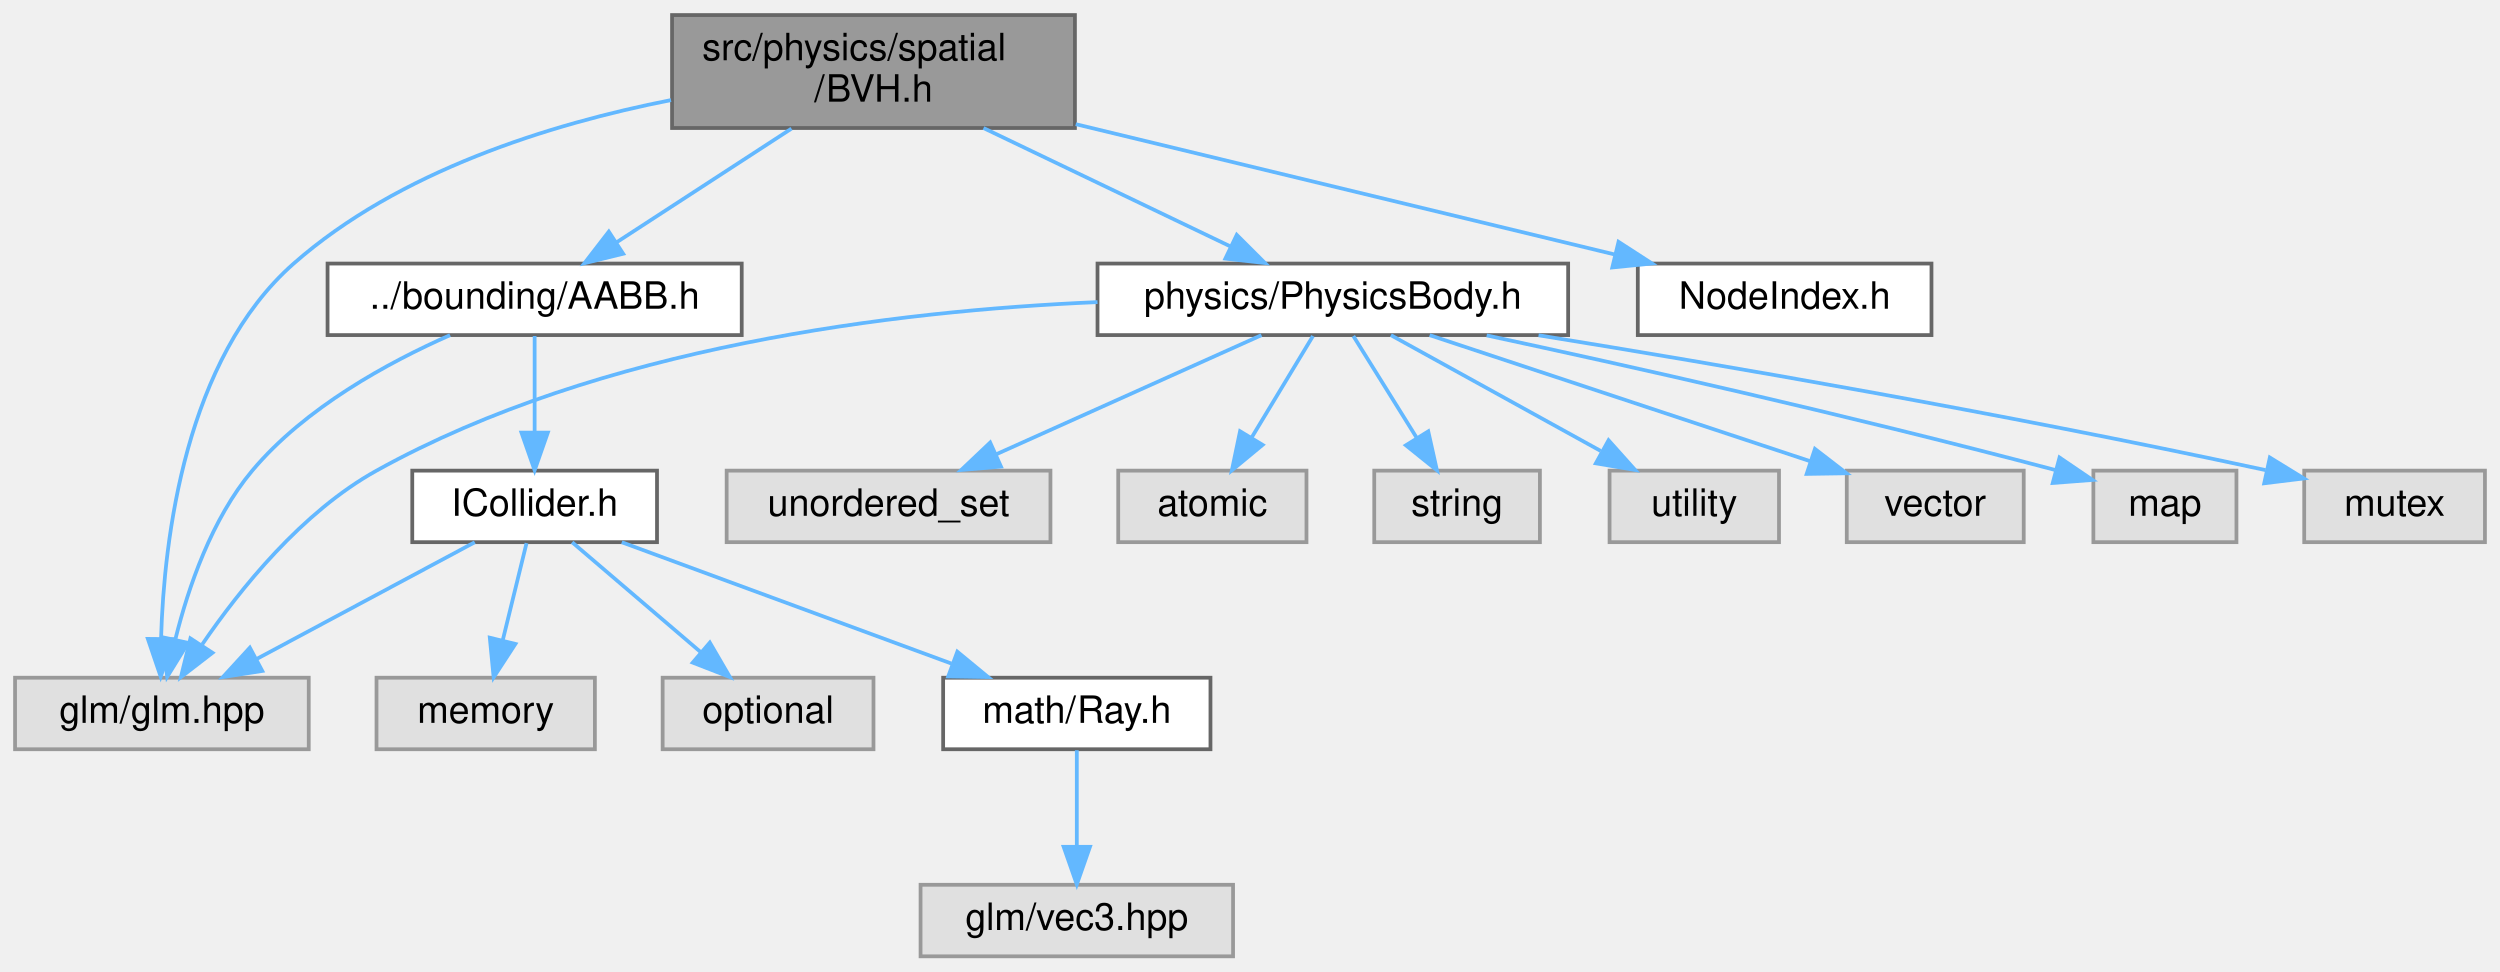
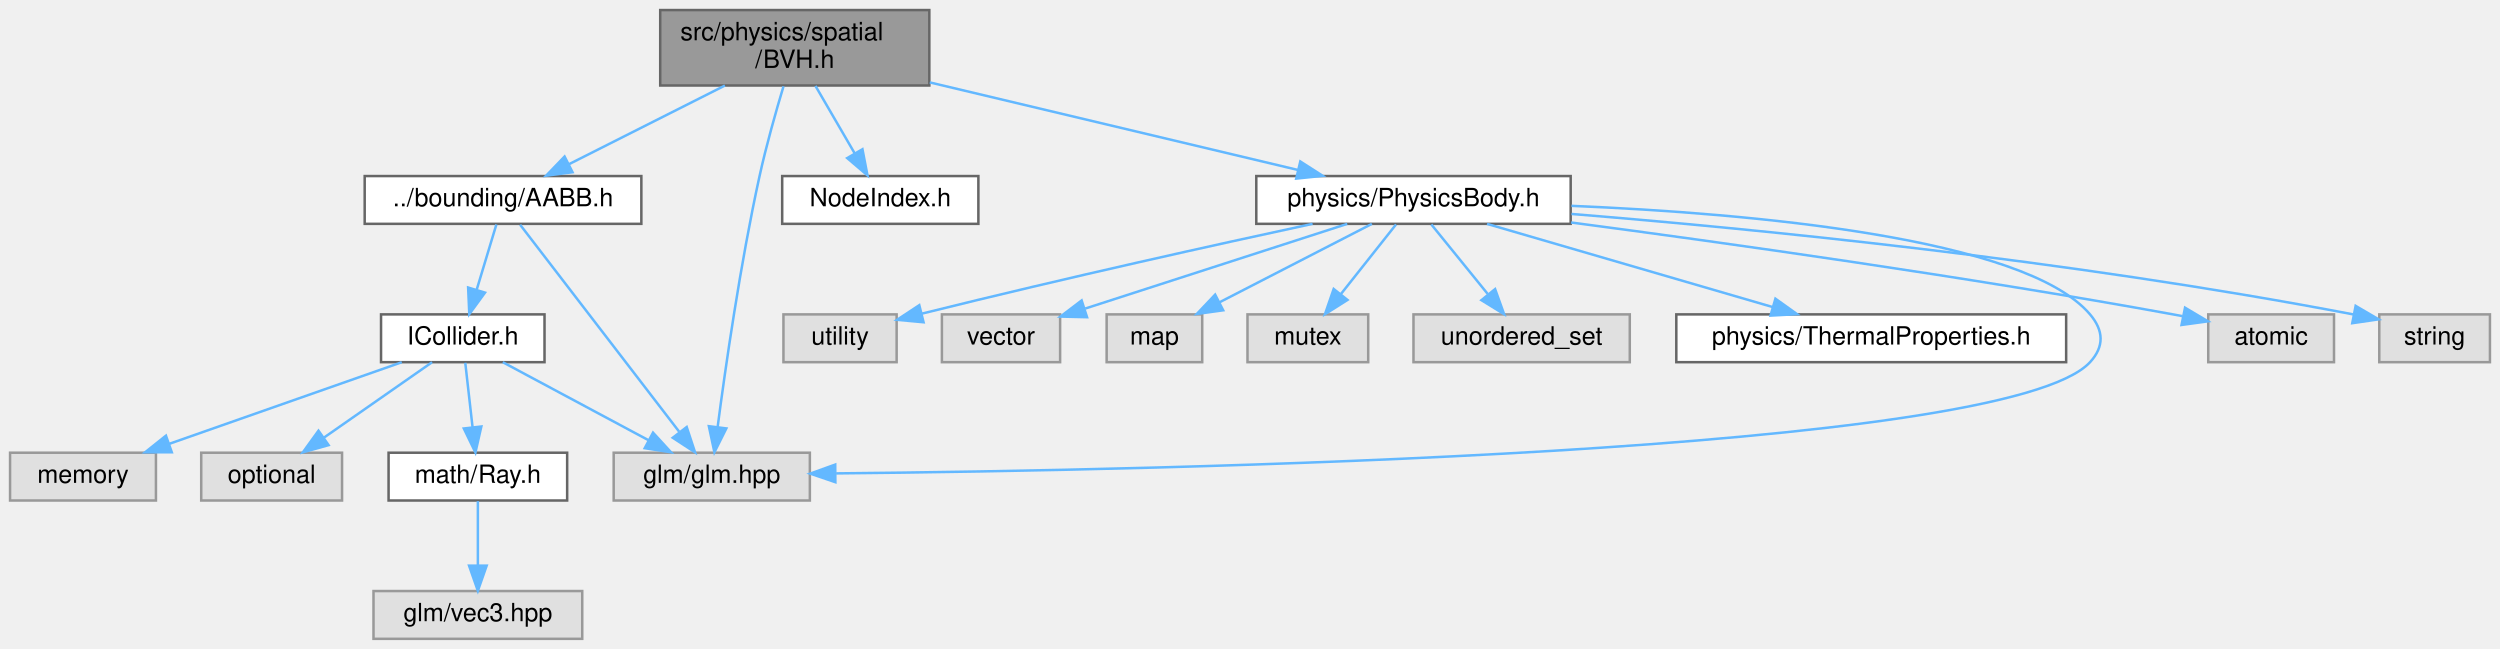
- <svg xmlns="http://www.w3.org/2000/svg" xmlns:xlink="http://www.w3.org/1999/xlink" width="664pt" height="258pt" viewBox="0.00 0.00 664.00 258.00">
+ <svg xmlns="http://www.w3.org/2000/svg" xmlns:xlink="http://www.w3.org/1999/xlink" width="994pt" height="258pt" viewBox="0.00 0.00 994.00 258.00">
  <g id="graph0" class="graph" transform="scale(1 1) rotate(0) translate(4 254)">
    <g id="Node000001" class="node">
      <g id="a_Node000001">
        <a xlink:title=" ">
-           <polygon fill="#999999" stroke="#666666" points="281.5,-250 174.5,-250 174.5,-220 281.5,-220 281.5,-250" />
-           <text text-anchor="start" x="182.5" y="-238" font-family="Helvetica,sans-Serif" font-size="10.00">src/physics/spatial</text>
-           <text text-anchor="middle" x="228" y="-227" font-family="Helvetica,sans-Serif" font-size="10.00">/BVH.h</text>
+           <polygon fill="#999999" stroke="#666666" points="365.5,-250 258.5,-250 258.5,-220 365.5,-220 365.5,-250" />
+           <text text-anchor="start" x="266.5" y="-238" font-family="Helvetica,sans-Serif" font-size="10.00">src/physics/spatial</text>
+           <text text-anchor="middle" x="312" y="-227" font-family="Helvetica,sans-Serif" font-size="10.00">/BVH.h</text>
        </a>
      </g>
    </g>
    <g id="Node000002" class="node">
      <g id="a_Node000002">
        <a xlink:title=" ">
-           <polygon fill="#e0e0e0" stroke="#999999" points="78,-74 0,-74 0,-55 78,-55 78,-74" />
-           <text text-anchor="middle" x="39" y="-62" font-family="Helvetica,sans-Serif" font-size="10.00">glm/glm.hpp</text>
+           <polygon fill="#e0e0e0" stroke="#999999" points="318,-74 240,-74 240,-55 318,-55 318,-74" />
+           <text text-anchor="middle" x="279" y="-62" font-family="Helvetica,sans-Serif" font-size="10.00">glm/glm.hpp</text>
        </a>
      </g>
    </g>
    <g id="edge1_Node000001_Node000002" class="edge">
      <g id="a_edge1_Node000001_Node000002">
        <a xlink:title=" ">
-           <path fill="none" stroke="#63b8ff" d="M174.22,-227.42C141.93,-221.04 101.86,-208.51 74,-184 45.24,-158.7 39.57,-111.03 38.78,-84.52" />
-           <polygon fill="#63b8ff" stroke="#63b8ff" points="42.27,-84.24 38.68,-74.28 35.27,-84.31 42.27,-84.24" />
+           <path fill="none" stroke="#63b8ff" d="M307.52,-219.67C304.53,-209.73 300.67,-196.15 298,-184 290.32,-149.02 284.39,-107.6 281.32,-84.15" />
+           <polygon fill="#63b8ff" stroke="#63b8ff" points="284.79,-83.66 280.05,-74.19 277.84,-84.55 284.79,-83.66" />
        </a>
      </g>
    </g>
    <g id="Node000003" class="node">
      <g id="a_Node000003">
        <a xlink:href="AABB_8h.html" target="_top" xlink:title=" ">
-           <polygon fill="white" stroke="#666666" points="193,-184 83,-184 83,-165 193,-165 193,-184" />
-           <text text-anchor="middle" x="138" y="-172" font-family="Helvetica,sans-Serif" font-size="10.00">../bounding/AABB.h</text>
+           <polygon fill="white" stroke="#666666" points="251,-184 141,-184 141,-165 251,-165 251,-184" />
+           <text text-anchor="middle" x="196" y="-172" font-family="Helvetica,sans-Serif" font-size="10.00">../bounding/AABB.h</text>
        </a>
      </g>
    </g>
    <g id="edge2_Node000001_Node000003" class="edge">
      <g id="a_edge2_Node000001_Node000003">
        <a xlink:title=" ">
-           <path fill="none" stroke="#63b8ff" d="M206.21,-219.84C192.13,-210.68 173.87,-198.82 159.79,-189.66" />
-           <polygon fill="#63b8ff" stroke="#63b8ff" points="161.51,-186.61 151.22,-184.09 157.7,-192.48 161.51,-186.61" />
+           <path fill="none" stroke="#63b8ff" d="M284.22,-219.99C265.38,-210.49 240.65,-198.02 222.16,-188.69" />
+           <polygon fill="#63b8ff" stroke="#63b8ff" points="223.64,-185.52 213.13,-184.14 220.48,-191.77 223.64,-185.52" />
        </a>
      </g>
    </g>
    <g id="Node000009" class="node">
      <g id="a_Node000009">
        <a xlink:href="NodeIndex_8h.html" target="_top" xlink:title=" ">
-           <polygon fill="white" stroke="#666666" points="509,-184 431,-184 431,-165 509,-165 509,-184" />
-           <text text-anchor="middle" x="470" y="-172" font-family="Helvetica,sans-Serif" font-size="10.00">NodeIndex.h</text>
+           <polygon fill="white" stroke="#666666" points="385,-184 307,-184 307,-165 385,-165 385,-184" />
+           <text text-anchor="middle" x="346" y="-172" font-family="Helvetica,sans-Serif" font-size="10.00">NodeIndex.h</text>
        </a>
      </g>
    </g>
    <g id="edge10_Node000001_Node000009" class="edge">
      <g id="a_edge10_Node000001_Node000009">
        <a xlink:title=" ">
-           <path fill="none" stroke="#63b8ff" d="M281.71,-221.02C324.71,-210.62 384.34,-196.21 424.9,-186.4" />
-           <polygon fill="#63b8ff" stroke="#63b8ff" points="425.88,-189.77 434.77,-184.02 424.23,-182.96 425.88,-189.77" />
+           <path fill="none" stroke="#63b8ff" d="M320.23,-219.84C324.91,-211.78 330.82,-201.62 335.8,-193.06" />
+           <polygon fill="#63b8ff" stroke="#63b8ff" points="338.91,-194.67 340.91,-184.27 332.85,-191.15 338.91,-194.67" />
        </a>
      </g>
    </g>
    <g id="Node000010" class="node">
      <g id="a_Node000010">
        <a xlink:href="PhysicsBody_8h.html" target="_top" xlink:title=" ">
-           <polygon fill="white" stroke="#666666" points="412.5,-184 287.5,-184 287.5,-165 412.5,-165 412.5,-184" />
-           <text text-anchor="middle" x="350" y="-172" font-family="Helvetica,sans-Serif" font-size="10.00">physics/PhysicsBody.h</text>
+           <polygon fill="white" stroke="#666666" points="620.5,-184 495.5,-184 495.5,-165 620.5,-165 620.5,-184" />
+           <text text-anchor="middle" x="558" y="-172" font-family="Helvetica,sans-Serif" font-size="10.00">physics/PhysicsBody.h</text>
        </a>
      </g>
    </g>
    <g id="edge11_Node000001_Node000010" class="edge">
      <g id="a_edge11_Node000001_Node000010">
        <a xlink:title=" ">
-           <path fill="none" stroke="#63b8ff" d="M257.22,-219.99C277.12,-210.45 303.28,-197.9 322.75,-188.57" />
-           <polygon fill="#63b8ff" stroke="#63b8ff" points="324.48,-191.62 331.98,-184.14 321.45,-185.31 324.48,-191.62" />
+           <path fill="none" stroke="#63b8ff" d="M365.68,-221.23C409.43,-210.83 470.56,-196.29 512.07,-186.42" />
+           <polygon fill="#63b8ff" stroke="#63b8ff" points="513,-189.8 521.92,-184.08 511.38,-182.99 513,-189.8" />
        </a>
      </g>
    </g>
    <g id="edge3_Node000003_Node000002" class="edge">
      <g id="a_edge3_Node000003_Node000002">
        <a xlink:title=" ">
-           <path fill="none" stroke="#63b8ff" d="M115.54,-164.99C99,-157.69 77.02,-145.7 63,-129 52.23,-116.17 46.02,-98 42.62,-84.38" />
-           <polygon fill="#63b8ff" stroke="#63b8ff" points="45.96,-83.25 40.4,-74.23 39.12,-84.75 45.96,-83.25" />
+           <path fill="none" stroke="#63b8ff" d="M202.79,-164.66C216.6,-146.69 248.15,-105.64 266.02,-82.38" />
+           <polygon fill="#63b8ff" stroke="#63b8ff" points="269.03,-84.22 272.35,-74.16 263.48,-79.95 269.03,-84.22" />
        </a>
      </g>
    </g>
    <g id="Node000004" class="node">
      <g id="a_Node000004">
        <a xlink:href="ICollider_8h.html" target="_top" xlink:title="Abstract interface for collision detection shapes.">
-           <polygon fill="white" stroke="#666666" points="170.5,-129 105.5,-129 105.5,-110 170.5,-110 170.5,-129" />
-           <text text-anchor="middle" x="138" y="-117" font-family="Helvetica,sans-Serif" font-size="10.00">ICollider.h</text>
+           <polygon fill="white" stroke="#666666" points="212.5,-129 147.5,-129 147.5,-110 212.5,-110 212.5,-129" />
+           <text text-anchor="middle" x="180" y="-117" font-family="Helvetica,sans-Serif" font-size="10.00">ICollider.h</text>
        </a>
      </g>
    </g>
    <g id="edge4_Node000003_Node000004" class="edge">
      <g id="a_edge4_Node000003_Node000004">
        <a xlink:title=" ">
-           <path fill="none" stroke="#63b8ff" d="M138,-164.75C138,-157.8 138,-147.85 138,-139.13" />
-           <polygon fill="#63b8ff" stroke="#63b8ff" points="141.5,-139.09 138,-129.09 134.5,-139.09 141.5,-139.09" />
+           <path fill="none" stroke="#63b8ff" d="M193.36,-164.75C191.24,-157.72 188.19,-147.62 185.54,-138.84" />
+           <polygon fill="#63b8ff" stroke="#63b8ff" points="188.83,-137.65 182.59,-129.09 182.13,-139.67 188.83,-137.65" />
        </a>
      </g>
    </g>
    <g id="edge5_Node000004_Node000002" class="edge">
      <g id="a_edge5_Node000004_Node000002">
        <a xlink:title=" ">
-           <path fill="none" stroke="#63b8ff" d="M122.09,-109.98C106.45,-101.61 82.34,-88.7 64.12,-78.95" />
-           <polygon fill="#63b8ff" stroke="#63b8ff" points="65.66,-75.8 55.2,-74.17 62.36,-81.98 65.66,-75.8" />
+           <path fill="none" stroke="#63b8ff" d="M195.91,-109.98C211.55,-101.61 235.66,-88.7 253.88,-78.95" />
+           <polygon fill="#63b8ff" stroke="#63b8ff" points="255.64,-81.98 262.8,-74.17 252.34,-75.8 255.64,-81.98" />
        </a>
      </g>
    </g>
    <g id="Node000005" class="node">
      <g id="a_Node000005">
        <a xlink:title=" ">
-           <polygon fill="#e0e0e0" stroke="#999999" points="154,-74 96,-74 96,-55 154,-55 154,-74" />
-           <text text-anchor="middle" x="125" y="-62" font-family="Helvetica,sans-Serif" font-size="10.00">memory</text>
+           <polygon fill="#e0e0e0" stroke="#999999" points="58,-74 0,-74 0,-55 58,-55 58,-74" />
+           <text text-anchor="middle" x="29" y="-62" font-family="Helvetica,sans-Serif" font-size="10.00">memory</text>
        </a>
      </g>
    </g>
    <g id="edge6_Node000004_Node000005" class="edge">
      <g id="a_edge6_Node000004_Node000005">
        <a xlink:title=" ">
-           <path fill="none" stroke="#63b8ff" d="M135.85,-109.75C134.13,-102.72 131.65,-92.62 129.5,-83.84" />
-           <polygon fill="#63b8ff" stroke="#63b8ff" points="132.89,-82.97 127.11,-74.09 126.09,-84.63 132.89,-82.97" />
+           <path fill="none" stroke="#63b8ff" d="M155.74,-109.98C130.68,-101.19 91.37,-87.39 63.17,-77.49" />
+           <polygon fill="#63b8ff" stroke="#63b8ff" points="64.3,-74.18 53.7,-74.17 61.98,-80.78 64.3,-74.18" />
        </a>
      </g>
    </g>
    <g id="Node000006" class="node">
      <g id="a_Node000006">
        <a xlink:title=" ">
-           <polygon fill="#e0e0e0" stroke="#999999" points="228,-74 172,-74 172,-55 228,-55 228,-74" />
-           <text text-anchor="middle" x="200" y="-62" font-family="Helvetica,sans-Serif" font-size="10.00">optional</text>
+           <polygon fill="#e0e0e0" stroke="#999999" points="132,-74 76,-74 76,-55 132,-55 132,-74" />
+           <text text-anchor="middle" x="104" y="-62" font-family="Helvetica,sans-Serif" font-size="10.00">optional</text>
        </a>
      </g>
    </g>
    <g id="edge7_Node000004_Node000006" class="edge">
      <g id="a_edge7_Node000004_Node000006">
        <a xlink:title=" ">
-           <path fill="none" stroke="#63b8ff" d="M147.96,-109.98C157.13,-102.15 170.94,-90.34 182.03,-80.86" />
-           <polygon fill="#63b8ff" stroke="#63b8ff" points="184.53,-83.33 189.86,-74.17 179.98,-78.01 184.53,-83.33" />
+           <path fill="none" stroke="#63b8ff" d="M167.79,-109.98C156.22,-101.92 138.62,-89.65 124.84,-80.03" />
+           <polygon fill="#63b8ff" stroke="#63b8ff" points="126.64,-77.02 116.43,-74.17 122.63,-82.76 126.64,-77.02" />
        </a>
      </g>
    </g>
    <g id="Node000007" class="node">
      <g id="a_Node000007">
        <a xlink:href="Ray_8h.html" target="_top" xlink:title=" ">
-           <polygon fill="white" stroke="#666666" points="317.5,-74 246.5,-74 246.5,-55 317.5,-55 317.5,-74" />
-           <text text-anchor="middle" x="282" y="-62" font-family="Helvetica,sans-Serif" font-size="10.00">math/Ray.h</text>
+           <polygon fill="white" stroke="#666666" points="221.5,-74 150.5,-74 150.5,-55 221.5,-55 221.5,-74" />
+           <text text-anchor="middle" x="186" y="-62" font-family="Helvetica,sans-Serif" font-size="10.00">math/Ray.h</text>
        </a>
      </g>
    </g>
    <g id="edge8_Node000004_Node000007" class="edge">
      <g id="a_edge8_Node000004_Node000007">
        <a xlink:title=" ">
-           <path fill="none" stroke="#63b8ff" d="M161.14,-109.98C184.82,-101.27 221.87,-87.63 248.71,-77.75" />
-           <polygon fill="#63b8ff" stroke="#63b8ff" points="250.27,-80.91 258.44,-74.17 247.85,-74.34 250.27,-80.91" />
+           <path fill="none" stroke="#63b8ff" d="M180.99,-109.75C181.78,-102.8 182.9,-92.85 183.89,-84.13" />
+           <polygon fill="#63b8ff" stroke="#63b8ff" points="187.38,-84.42 185.03,-74.09 180.42,-83.63 187.38,-84.42" />
        </a>
      </g>
    </g>
    <g id="Node000008" class="node">
      <g id="a_Node000008">
        <a xlink:title=" ">
-           <polygon fill="#e0e0e0" stroke="#999999" points="323.5,-19 240.5,-19 240.5,0 323.5,0 323.5,-19" />
-           <text text-anchor="middle" x="282" y="-7" font-family="Helvetica,sans-Serif" font-size="10.00">glm/vec3.hpp</text>
+           <polygon fill="#e0e0e0" stroke="#999999" points="227.5,-19 144.5,-19 144.5,0 227.5,0 227.5,-19" />
+           <text text-anchor="middle" x="186" y="-7" font-family="Helvetica,sans-Serif" font-size="10.00">glm/vec3.hpp</text>
        </a>
      </g>
    </g>
    <g id="edge9_Node000007_Node000008" class="edge">
      <g id="a_edge9_Node000007_Node000008">
        <a xlink:title=" ">
-           <path fill="none" stroke="#63b8ff" d="M282,-54.75C282,-47.8 282,-37.85 282,-29.13" />
-           <polygon fill="#63b8ff" stroke="#63b8ff" points="285.5,-29.09 282,-19.09 278.5,-29.09 285.5,-29.09" />
+           <path fill="none" stroke="#63b8ff" d="M186,-54.75C186,-47.8 186,-37.85 186,-29.13" />
+           <polygon fill="#63b8ff" stroke="#63b8ff" points="189.5,-29.09 186,-19.09 182.5,-29.09 189.5,-29.09" />
        </a>
      </g>
    </g>
    <g id="edge15_Node000010_Node000002" class="edge">
      <g id="a_edge15_Node000010_Node000002">
        <a xlink:title=" ">
-           <path fill="none" stroke="#63b8ff" d="M287.5,-173.76C233.64,-171.47 155.41,-161.95 96,-129 76.23,-118.04 59.78,-97.59 49.71,-82.85" />
-           <polygon fill="#63b8ff" stroke="#63b8ff" points="52.44,-80.62 44.05,-74.15 46.57,-84.44 52.44,-80.62" />
+           <path fill="none" stroke="#63b8ff" d="M620.81,-172.16C691.86,-169.16 801.09,-159.55 827,-129 832.46,-122.56 832.72,-116.21 827,-110 793.57,-73.74 456.9,-67.02 328.44,-65.78" />
+           <polygon fill="#63b8ff" stroke="#63b8ff" points="328.14,-62.28 318.11,-65.69 328.08,-69.28 328.14,-62.28" />
        </a>
      </g>
    </g>
    <g id="Node000011" class="node">
      <g id="a_Node000011">
        <a xlink:title=" ">
-           <polygon fill="#e0e0e0" stroke="#999999" points="343,-129 293,-129 293,-110 343,-110 343,-129" />
-           <text text-anchor="middle" x="318" y="-117" font-family="Helvetica,sans-Serif" font-size="10.00">atomic</text>
+           <polygon fill="#e0e0e0" stroke="#999999" points="924,-129 874,-129 874,-110 924,-110 924,-129" />
+           <text text-anchor="middle" x="899" y="-117" font-family="Helvetica,sans-Serif" font-size="10.00">atomic</text>
        </a>
      </g>
    </g>
    <g id="edge12_Node000010_Node000011" class="edge">
      <g id="a_edge12_Node000010_Node000011">
        <a xlink:title=" ">
-           <path fill="none" stroke="#63b8ff" d="M344.72,-164.75C340.29,-157.42 333.84,-146.73 328.38,-137.7" />
-           <polygon fill="#63b8ff" stroke="#63b8ff" points="331.35,-135.84 323.19,-129.09 325.36,-139.46 331.35,-135.84" />
+           <path fill="none" stroke="#63b8ff" d="M620.67,-165.54C681.89,-157.46 777.62,-144.03 860,-129 861.27,-128.77 862.55,-128.53 863.85,-128.28" />
+           <polygon fill="#63b8ff" stroke="#63b8ff" points="864.77,-131.66 873.88,-126.24 863.38,-124.8 864.77,-131.66" />
        </a>
      </g>
    </g>
    <g id="Node000012" class="node">
      <g id="a_Node000012">
        <a xlink:title=" ">
-           <polygon fill="#e0e0e0" stroke="#999999" points="405,-129 361,-129 361,-110 405,-110 405,-129" />
-           <text text-anchor="middle" x="383" y="-117" font-family="Helvetica,sans-Serif" font-size="10.00">string</text>
+           <polygon fill="#e0e0e0" stroke="#999999" points="986,-129 942,-129 942,-110 986,-110 986,-129" />
+           <text text-anchor="middle" x="964" y="-117" font-family="Helvetica,sans-Serif" font-size="10.00">string</text>
        </a>
      </g>
    </g>
    <g id="edge13_Node000010_Node000012" class="edge">
      <g id="a_edge13_Node000010_Node000012">
        <a xlink:title=" ">
-           <path fill="none" stroke="#63b8ff" d="M355.45,-164.75C360.01,-157.42 366.67,-146.73 372.29,-137.7" />
-           <polygon fill="#63b8ff" stroke="#63b8ff" points="375.34,-139.43 377.65,-129.09 369.4,-135.73 375.34,-139.43" />
+           <path fill="none" stroke="#63b8ff" d="M620.82,-168.93C693.54,-163 817.02,-150.94 931.74,-128.98" />
+           <polygon fill="#63b8ff" stroke="#63b8ff" points="932.6,-132.38 941.74,-127.03 931.26,-125.5 932.6,-132.38" />
        </a>
      </g>
    </g>
    <g id="Node000013" class="node">
      <g id="a_Node000013">
        <a xlink:title=" ">
-           <polygon fill="#e0e0e0" stroke="#999999" points="468.5,-129 423.5,-129 423.5,-110 468.5,-110 468.5,-129" />
-           <text text-anchor="middle" x="446" y="-117" font-family="Helvetica,sans-Serif" font-size="10.00">utility</text>
+           <polygon fill="#e0e0e0" stroke="#999999" points="352.5,-129 307.5,-129 307.5,-110 352.5,-110 352.5,-129" />
+           <text text-anchor="middle" x="330" y="-117" font-family="Helvetica,sans-Serif" font-size="10.00">utility</text>
        </a>
      </g>
    </g>
    <g id="edge14_Node000010_Node000013" class="edge">
      <g id="a_edge14_Node000010_Node000013">
        <a xlink:title=" ">
-           <path fill="none" stroke="#63b8ff" d="M365.42,-164.98C380.45,-156.69 403.54,-143.94 421.16,-134.22" />
-           <polygon fill="#63b8ff" stroke="#63b8ff" points="423.23,-137.07 430.3,-129.17 419.85,-130.94 423.23,-137.07" />
+           <path fill="none" stroke="#63b8ff" d="M517.88,-165C480.09,-156.86 421.66,-143.97 362.53,-129.3" />
+           <polygon fill="#63b8ff" stroke="#63b8ff" points="363.21,-125.87 352.66,-126.84 361.51,-132.66 363.21,-125.87" />
        </a>
      </g>
    </g>
    <g id="Node000014" class="node">
      <g id="a_Node000014">
        <a xlink:title=" ">
-           <polygon fill="#e0e0e0" stroke="#999999" points="533.5,-129 486.5,-129 486.5,-110 533.5,-110 533.5,-129" />
-           <text text-anchor="middle" x="510" y="-117" font-family="Helvetica,sans-Serif" font-size="10.00">vector</text>
+           <polygon fill="#e0e0e0" stroke="#999999" points="417.5,-129 370.5,-129 370.5,-110 417.5,-110 417.5,-129" />
+           <text text-anchor="middle" x="394" y="-117" font-family="Helvetica,sans-Serif" font-size="10.00">vector</text>
        </a>
      </g>
    </g>
    <g id="edge16_Node000010_Node000014" class="edge">
      <g id="a_edge16_Node000010_Node000014">
        <a xlink:title=" ">
-           <path fill="none" stroke="#63b8ff" d="M375.71,-164.98C403.17,-155.89 446.79,-141.44 476.82,-131.49" />
-           <polygon fill="#63b8ff" stroke="#63b8ff" points="478.05,-134.77 486.44,-128.3 475.85,-128.13 478.05,-134.77" />
+           <path fill="none" stroke="#63b8ff" d="M531.65,-164.98C503.34,-155.84 458.28,-141.27 427.48,-131.32" />
+           <polygon fill="#63b8ff" stroke="#63b8ff" points="428.21,-127.88 417.62,-128.13 426.06,-134.54 428.21,-127.88" />
        </a>
      </g>
    </g>
    <g id="Node000015" class="node">
      <g id="a_Node000015">
        <a xlink:title=" ">
-           <polygon fill="#e0e0e0" stroke="#999999" points="590,-129 552,-129 552,-110 590,-110 590,-129" />
-           <text text-anchor="middle" x="571" y="-117" font-family="Helvetica,sans-Serif" font-size="10.00">map</text>
+           <polygon fill="#e0e0e0" stroke="#999999" points="474,-129 436,-129 436,-110 474,-110 474,-129" />
+           <text text-anchor="middle" x="455" y="-117" font-family="Helvetica,sans-Serif" font-size="10.00">map</text>
        </a>
      </g>
    </g>
    <g id="edge17_Node000010_Node000015" class="edge">
      <g id="a_edge17_Node000010_Node000015">
        <a xlink:title=" ">
-           <path fill="none" stroke="#63b8ff" d="M390.86,-164.92C427.92,-156.96 484.26,-144.38 541.78,-129.19" />
-           <polygon fill="#63b8ff" stroke="#63b8ff" points="543.01,-132.48 551.77,-126.53 541.21,-125.72 543.01,-132.48" />
+           <path fill="none" stroke="#63b8ff" d="M541.45,-164.98C525.11,-156.57 499.87,-143.59 480.87,-133.81" />
+           <polygon fill="#63b8ff" stroke="#63b8ff" points="482.34,-130.63 471.85,-129.17 479.14,-136.86 482.34,-130.63" />
        </a>
      </g>
    </g>
    <g id="Node000016" class="node">
      <g id="a_Node000016">
        <a xlink:title=" ">
-           <polygon fill="#e0e0e0" stroke="#999999" points="656,-129 608,-129 608,-110 656,-110 656,-129" />
-           <text text-anchor="middle" x="632" y="-117" font-family="Helvetica,sans-Serif" font-size="10.00">mutex</text>
+           <polygon fill="#e0e0e0" stroke="#999999" points="540,-129 492,-129 492,-110 540,-110 540,-129" />
+           <text text-anchor="middle" x="516" y="-117" font-family="Helvetica,sans-Serif" font-size="10.00">mutex</text>
        </a>
      </g>
    </g>
    <g id="edge18_Node000010_Node000016" class="edge">
      <g id="a_edge18_Node000010_Node000016">
        <a xlink:title=" ">
-           <path fill="none" stroke="#63b8ff" d="M404.64,-164.95C452.97,-157.11 525.61,-144.67 597.73,-129.14" />
-           <polygon fill="#63b8ff" stroke="#63b8ff" points="598.87,-132.48 607.9,-126.93 597.38,-125.64 598.87,-132.48" />
+           <path fill="none" stroke="#63b8ff" d="M551.06,-164.75C545.13,-157.26 536.43,-146.28 529.18,-137.13" />
+           <polygon fill="#63b8ff" stroke="#63b8ff" points="531.76,-134.75 522.81,-129.09 526.27,-139.1 531.76,-134.75" />
        </a>
      </g>
    </g>
    <g id="Node000017" class="node">
      <g id="a_Node000017">
        <a xlink:title=" ">
-           <polygon fill="#e0e0e0" stroke="#999999" points="275,-129 189,-129 189,-110 275,-110 275,-129" />
-           <text text-anchor="middle" x="232" y="-117" font-family="Helvetica,sans-Serif" font-size="10.00">unordered_set</text>
+           <polygon fill="#e0e0e0" stroke="#999999" points="644,-129 558,-129 558,-110 644,-110 644,-129" />
+           <text text-anchor="middle" x="601" y="-117" font-family="Helvetica,sans-Serif" font-size="10.00">unordered_set</text>
        </a>
      </g>
    </g>
    <g id="edge19_Node000010_Node000017" class="edge">
      <g id="a_edge19_Node000010_Node000017">
        <a xlink:title=" ">
-           <path fill="none" stroke="#63b8ff" d="M331.04,-164.98C311.97,-156.42 282.34,-143.11 260.45,-133.28" />
-           <polygon fill="#63b8ff" stroke="#63b8ff" points="261.86,-130.07 251.3,-129.17 258.99,-136.46 261.86,-130.07" />
+           <path fill="none" stroke="#63b8ff" d="M565.1,-164.75C571.17,-157.26 580.09,-146.28 587.51,-137.13" />
+           <polygon fill="#63b8ff" stroke="#63b8ff" points="590.45,-139.06 594.03,-129.09 585.01,-134.65 590.45,-139.06" />
+         </a>
+       </g>
+     </g>
+     <g id="Node000018" class="node">
+       <g id="a_Node000018">
+         <a xlink:href="ThermalProperties_8h.html" target="_top" xlink:title=" ">
+           <polygon fill="white" stroke="#666666" points="817.5,-129 662.5,-129 662.5,-110 817.5,-110 817.5,-129" />
+           <text text-anchor="middle" x="740" y="-117" font-family="Helvetica,sans-Serif" font-size="10.00">physics/ThermalProperties.h</text>
+         </a>
+       </g>
+     </g>
+     <g id="edge20_Node000010_Node000018" class="edge">
+       <g id="a_edge20_Node000010_Node000018">
+         <a xlink:title=" ">
+           <path fill="none" stroke="#63b8ff" d="M587.24,-164.98C618.06,-156.01 666.78,-141.82 700.89,-131.89" />
+           <polygon fill="#63b8ff" stroke="#63b8ff" points="701.91,-135.24 710.53,-129.08 699.95,-128.52 701.91,-135.24" />
        </a>
      </g>
    </g>
  </g>
</svg>
